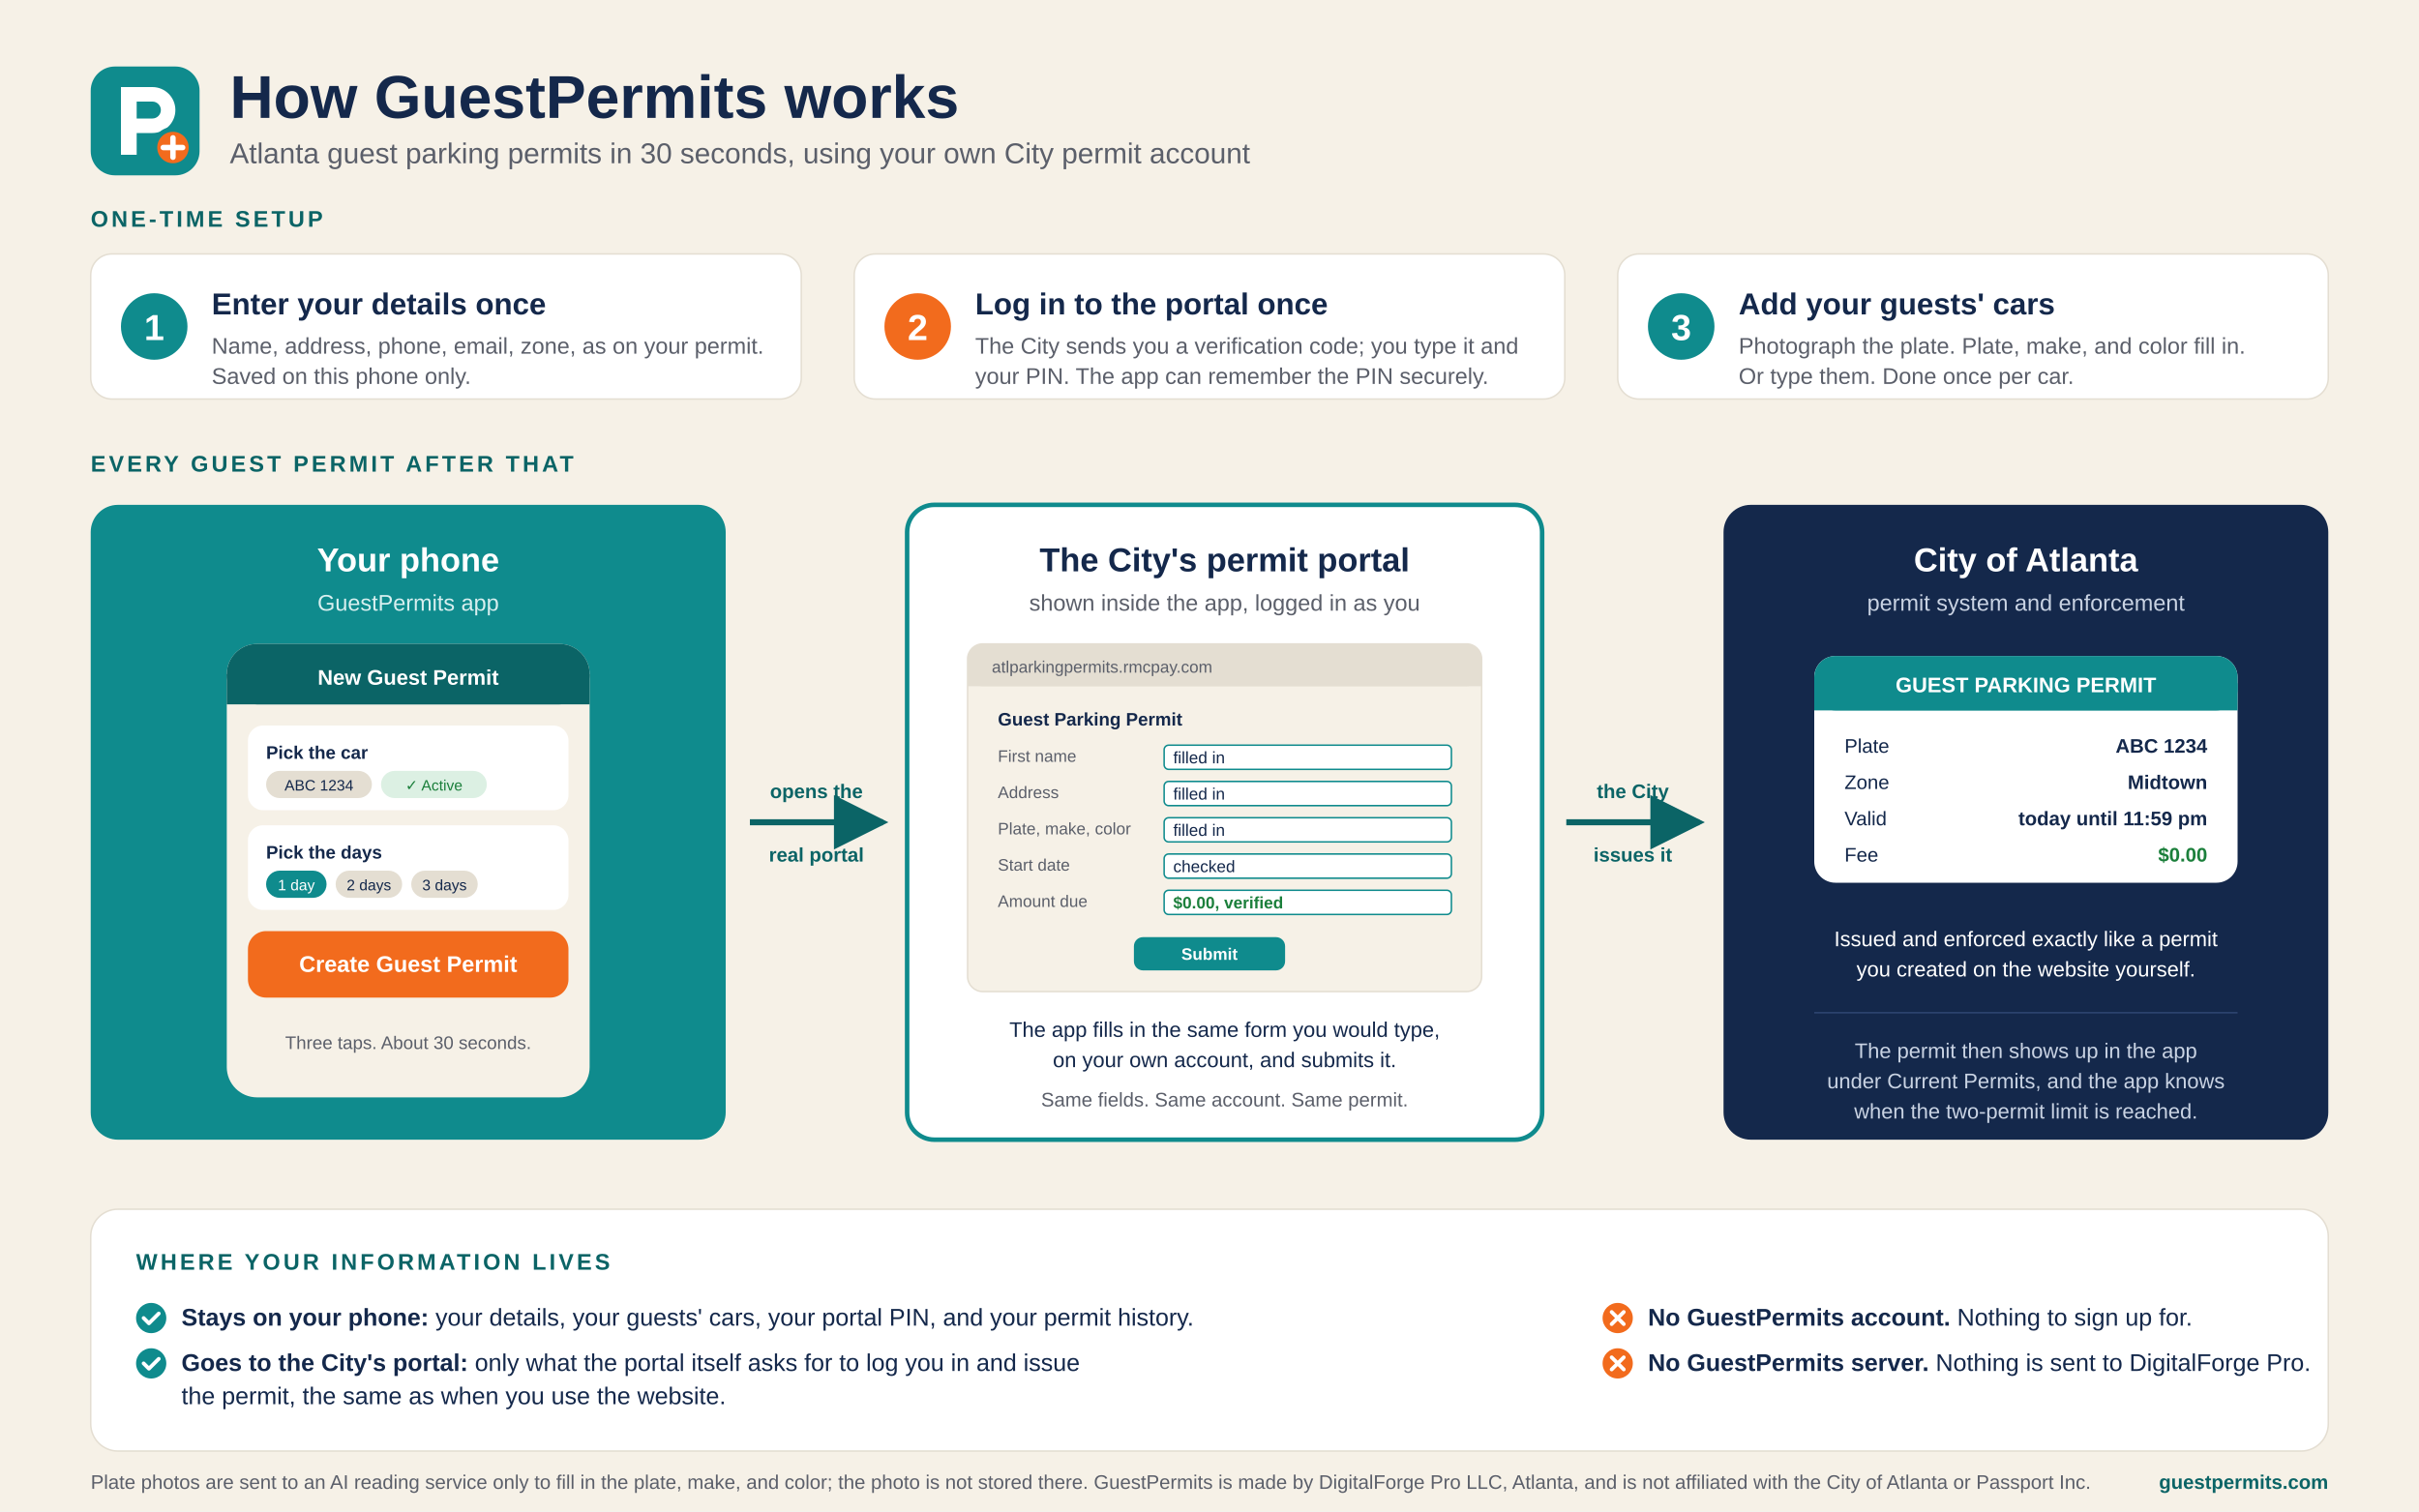
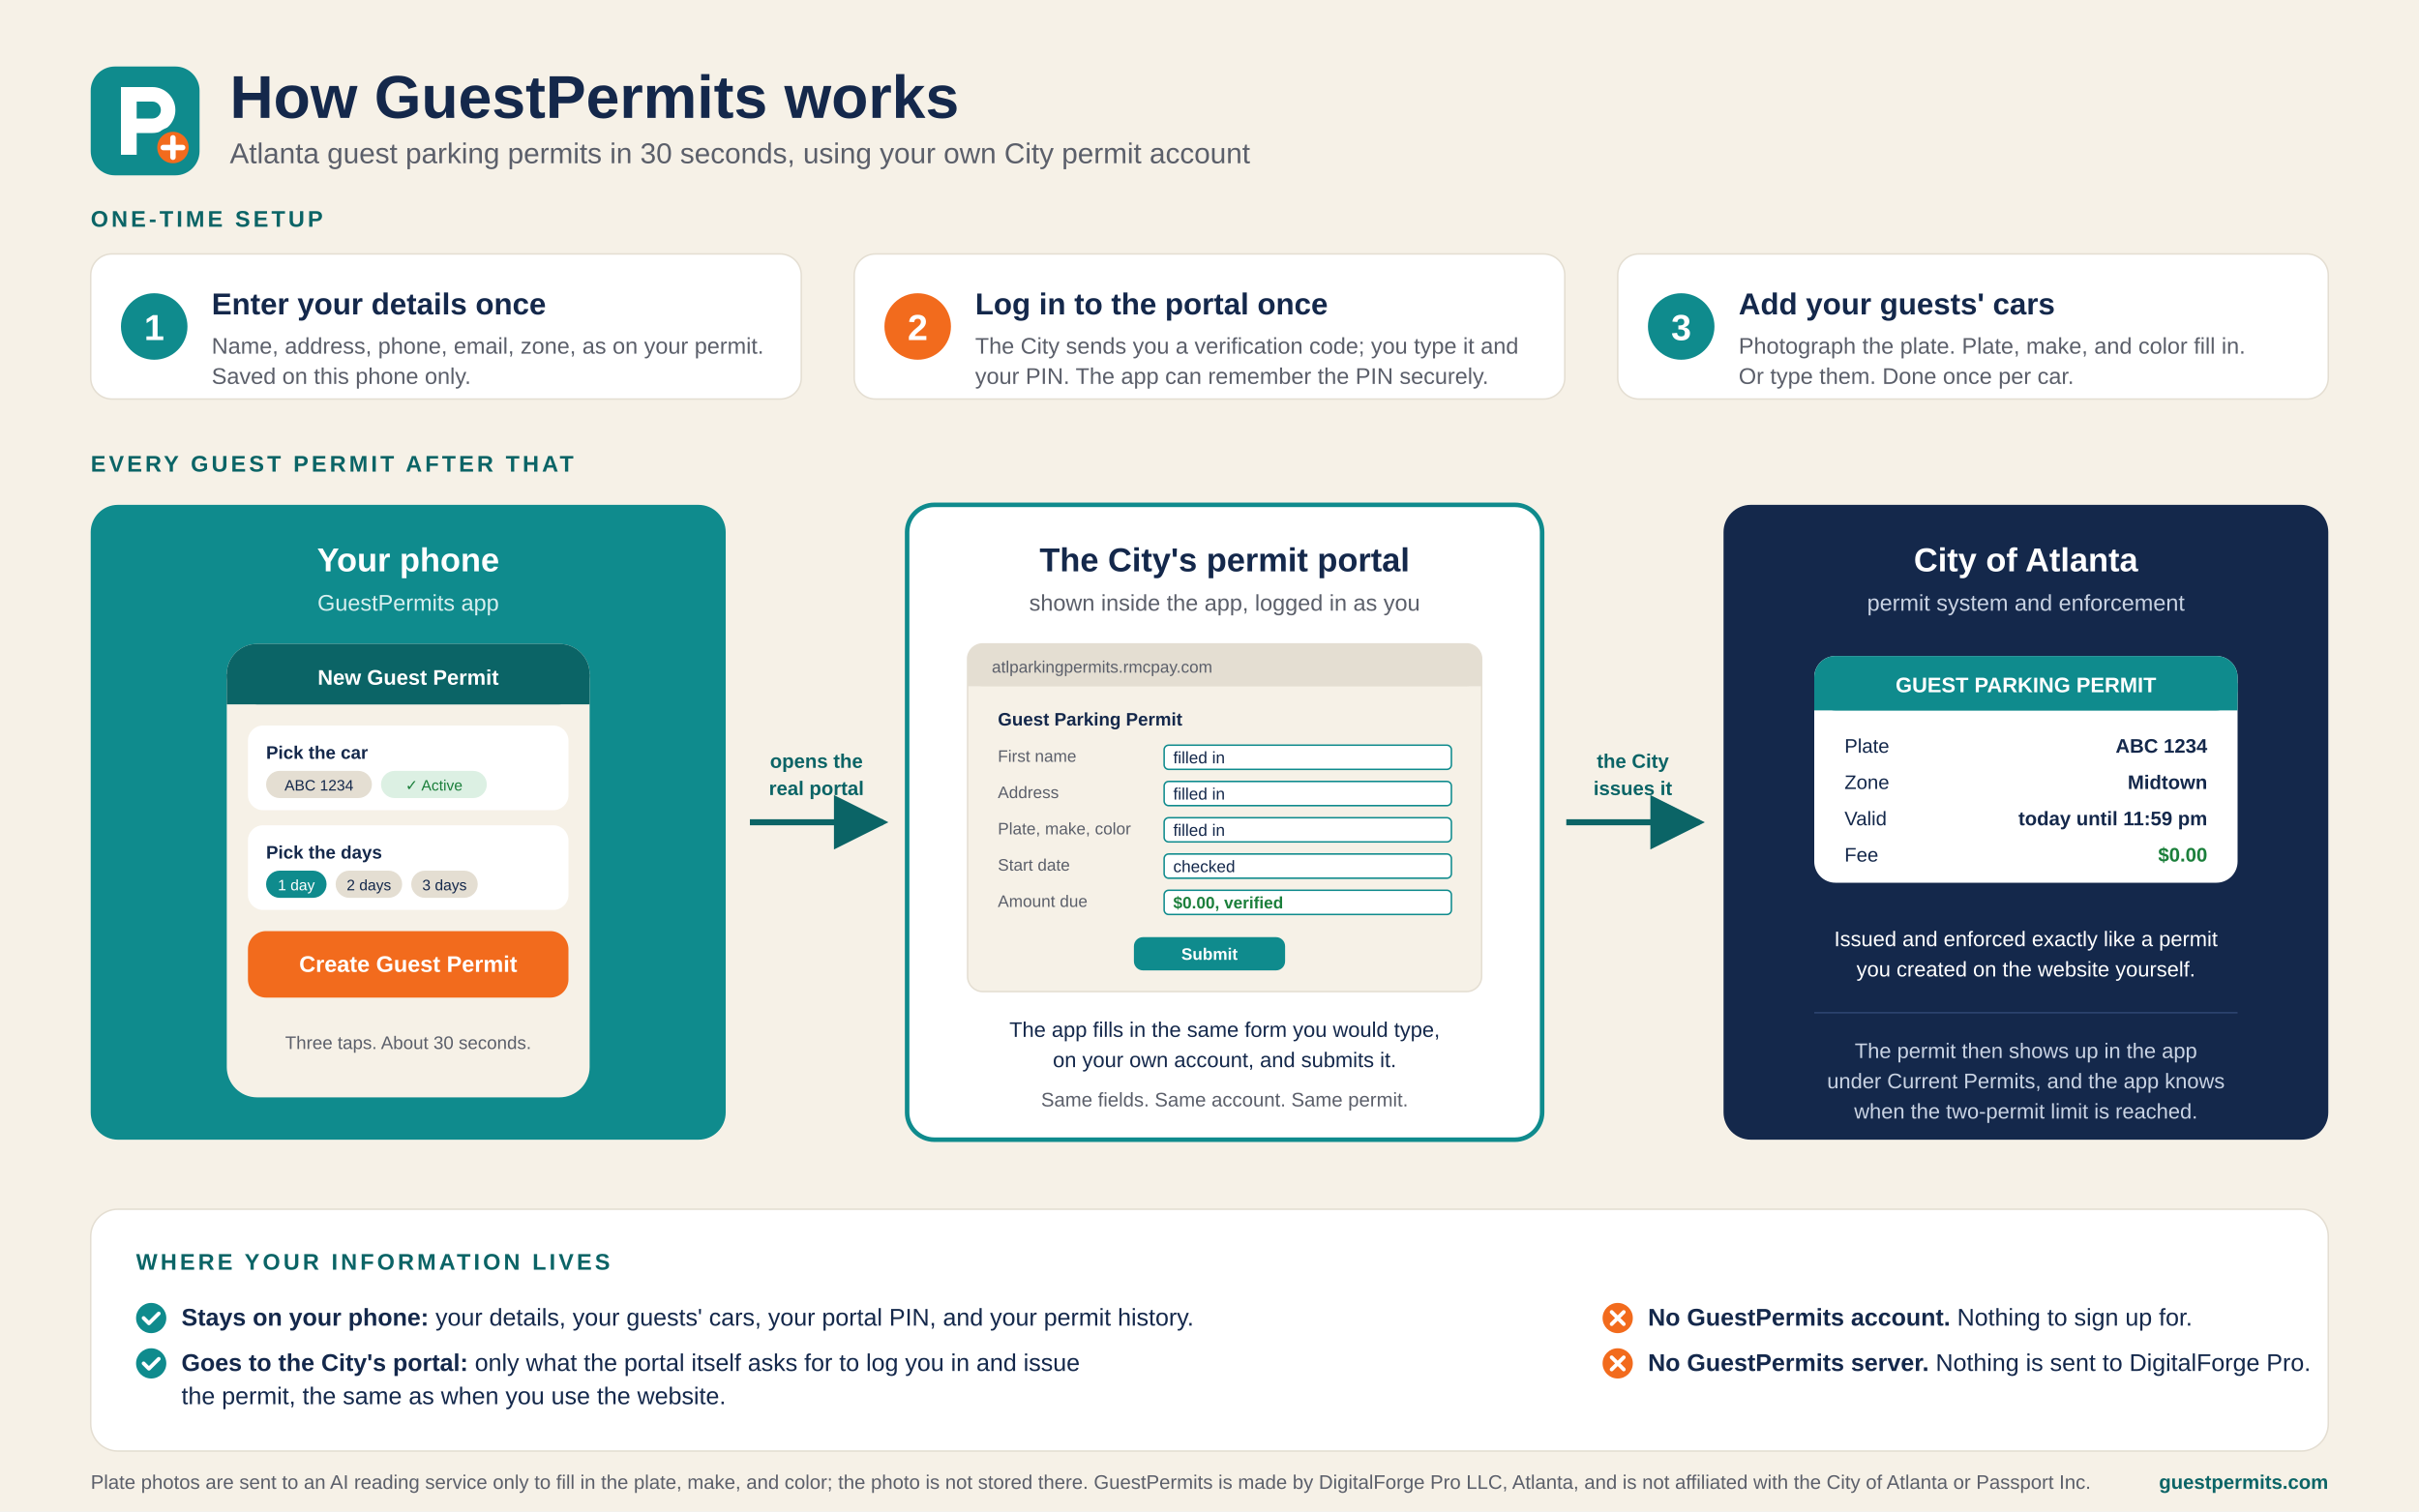
<svg xmlns="http://www.w3.org/2000/svg" viewBox="0 0 1600 1000" width="1600" height="1000" font-family="Segoe UI, Arial, Helvetica, sans-serif">
  <defs>
    <marker id="arrow" viewBox="0 0 10 10" refX="9" refY="5" markerWidth="9" markerHeight="9" orient="auto-start-reverse">
      <path d="M0 0 L10 5 L0 10 z" fill="#0B6466" />
    </marker>
  </defs>
  <rect width="1600" height="1000" fill="#F6F1E7" />
  <g transform="translate(60 44)">
    <g transform="scale(0.4)">
      <rect width="180" height="180" rx="40" fill="#0F8B8D" />
      <path fill="#FFFFFF" fill-rule="evenodd" d="M50 34h52a38 38 0 0 1 0 76H76v36H50zM76 58v28h26a14 14 0 0 0 0-28z" />
      <circle cx="136" cy="134" r="30" fill="#F26B1D" stroke="#0F8B8D" stroke-width="8" />
      <path d="M136 118v32M120 134h32" stroke="#FFFFFF" stroke-width="9" stroke-linecap="round" />
    </g>
    <text x="92" y="34" font-size="40" font-weight="700" fill="#14284B">How GuestPermits works</text>
    <text x="92" y="64" font-size="19" fill="#5B5F6A">Atlanta guest parking permits in 30 seconds, using your own City permit account</text>
  </g>
  <g transform="translate(60 150)">
    <text x="0" y="0" font-size="15" font-weight="700" fill="#0B6466" letter-spacing="2">ONE-TIME SETUP</text>
    <g transform="translate(0 18)">
      <rect width="470" height="96" rx="14" fill="#FFFFFF" stroke="#E4DED2" />
      <circle cx="42" cy="48" r="22" fill="#0F8B8D" />
      <text x="42" y="57" font-size="24" font-weight="700" fill="#FFFFFF" text-anchor="middle">1</text>
      <text x="80" y="40" font-size="20" font-weight="700" fill="#14284B">Enter your details once</text>
      <text x="80" y="66" font-size="15" fill="#5B5F6A">Name, address, phone, email, zone, as on your permit.</text>
      <text x="80" y="86" font-size="15" fill="#5B5F6A">Saved on this phone only.</text>
    </g>
    <g transform="translate(505 18)">
      <rect width="470" height="96" rx="14" fill="#FFFFFF" stroke="#E4DED2" />
      <circle cx="42" cy="48" r="22" fill="#F26B1D" />
      <text x="42" y="57" font-size="24" font-weight="700" fill="#FFFFFF" text-anchor="middle">2</text>
      <text x="80" y="40" font-size="20" font-weight="700" fill="#14284B">Log in to the portal once</text>
      <text x="80" y="66" font-size="15" fill="#5B5F6A">The City sends you a verification code; you type it and</text>
      <text x="80" y="86" font-size="15" fill="#5B5F6A">your PIN. The app can remember the PIN securely.</text>
    </g>
    <g transform="translate(1010 18)">
      <rect width="470" height="96" rx="14" fill="#FFFFFF" stroke="#E4DED2" />
      <circle cx="42" cy="48" r="22" fill="#0F8B8D" />
      <text x="42" y="57" font-size="24" font-weight="700" fill="#FFFFFF" text-anchor="middle">3</text>
      <text x="80" y="40" font-size="20" font-weight="700" fill="#14284B">Add your guests' cars</text>
      <text x="80" y="66" font-size="15" fill="#5B5F6A">Photograph the plate. Plate, make, and color fill in.</text>
      <text x="80" y="86" font-size="15" fill="#5B5F6A">Or type them. Done once per car.</text>
    </g>
  </g>
  <g transform="translate(60 312)">
    <text x="0" y="0" font-size="15" font-weight="700" fill="#0B6466" letter-spacing="2">EVERY GUEST PERMIT AFTER THAT</text>
    <g transform="translate(0 22)">
      <rect width="420" height="420" rx="18" fill="#0F8B8D" />
      <text x="210" y="44" font-size="22" font-weight="700" fill="#FFFFFF" text-anchor="middle">Your phone</text>
      <text x="210" y="70" font-size="15" fill="#D8EFEF" text-anchor="middle">GuestPermits app</text>
      <rect x="90" y="92" width="240" height="300" rx="20" fill="#F6F1E7" />
      <rect x="90" y="92" width="240" height="40" rx="20" fill="#0B6466" />
      <rect x="90" y="112" width="240" height="20" fill="#0B6466" />
      <text x="210" y="119" font-size="14" font-weight="700" fill="#FFFFFF" text-anchor="middle">New Guest Permit</text>
      <rect x="104" y="146" width="212" height="56" rx="10" fill="#FFFFFF" />
      <text x="116" y="168" font-size="12" font-weight="700" fill="#14284B">Pick the car</text>
      <rect x="116" y="176" width="70" height="18" rx="9" fill="#E4DED2" />
      <text x="151" y="189" font-size="10" fill="#14284B" text-anchor="middle">ABC 1234</text>
      <rect x="192" y="176" width="70" height="18" rx="9" fill="#DCF0E3" />
      <text x="227" y="189" font-size="10" fill="#1B7F3B" text-anchor="middle">✓ Active</text>
      <rect x="104" y="212" width="212" height="56" rx="10" fill="#FFFFFF" />
      <text x="116" y="234" font-size="12" font-weight="700" fill="#14284B">Pick the days</text>
      <rect x="116" y="242" width="40" height="18" rx="9" fill="#0F8B8D" />
      <text x="136" y="255" font-size="10" fill="#FFFFFF" text-anchor="middle">1 day</text>
      <rect x="162" y="242" width="44" height="18" rx="9" fill="#E4DED2" />
      <text x="184" y="255" font-size="10" fill="#14284B" text-anchor="middle">2 days</text>
      <rect x="212" y="242" width="44" height="18" rx="9" fill="#E4DED2" />
      <text x="234" y="255" font-size="10" fill="#14284B" text-anchor="middle">3 days</text>
      <rect x="104" y="282" width="212" height="44" rx="12" fill="#F26B1D" />
      <text x="210" y="309" font-size="15" font-weight="700" fill="#FFFFFF" text-anchor="middle">Create Guest Permit</text>
      <text x="210" y="360" font-size="12" fill="#5B5F6A" text-anchor="middle">Three taps. About 30 seconds.</text>
    </g>
    <g transform="translate(420 232)">
      <line x1="16" y1="0" x2="104" y2="0" stroke="#0B6466" stroke-width="4" marker-end="url(#arrow)" />
-       <text x="60" y="-16" font-size="13" font-weight="700" fill="#0B6466" text-anchor="middle">opens the</text>
-       <text x="60" y="26" font-size="13" font-weight="700" fill="#0B6466" text-anchor="middle">real portal</text>
+       <text x="60" y="-36" font-size="13" font-weight="700" fill="#0B6466" text-anchor="middle">opens the</text>
+       <text x="60" y="-18" font-size="13" font-weight="700" fill="#0B6466" text-anchor="middle">real portal</text>
    </g>
    <g transform="translate(540 22)">
      <rect width="420" height="420" rx="18" fill="#FFFFFF" stroke="#0F8B8D" stroke-width="3" />
      <text x="210" y="44" font-size="22" font-weight="700" fill="#14284B" text-anchor="middle">The City's permit portal</text>
      <text x="210" y="70" font-size="15" fill="#5B5F6A" text-anchor="middle">shown inside the app, logged in as you</text>
      <rect x="40" y="92" width="340" height="230" rx="10" fill="#F6F1E7" stroke="#E4DED2" />
      <rect x="40" y="92" width="340" height="28" rx="10" fill="#E4DED2" />
      <rect x="40" y="106" width="340" height="14" fill="#E4DED2" />
      <text x="56" y="111" font-size="11" fill="#5B5F6A">atlparkingpermits.rmcpay.com</text>
      <text x="60" y="146" font-size="12" font-weight="700" fill="#14284B">Guest Parking Permit</text>
      <g font-size="11" fill="#5B5F6A">
        <text x="60" y="170">First name</text>
        <rect x="170" y="159" width="190" height="16" rx="3" fill="#FFFFFF" stroke="#0F8B8D" />
        <text x="176" y="171" fill="#14284B">filled in</text>
        <text x="60" y="194">Address</text>
        <rect x="170" y="183" width="190" height="16" rx="3" fill="#FFFFFF" stroke="#0F8B8D" />
        <text x="176" y="195" fill="#14284B">filled in</text>
        <text x="60" y="218">Plate, make, color</text>
        <rect x="170" y="207" width="190" height="16" rx="3" fill="#FFFFFF" stroke="#0F8B8D" />
        <text x="176" y="219" fill="#14284B">filled in</text>
        <text x="60" y="242">Start date</text>
        <rect x="170" y="231" width="190" height="16" rx="3" fill="#FFFFFF" stroke="#0F8B8D" />
        <text x="176" y="243" fill="#14284B">checked</text>
        <text x="60" y="266">Amount due</text>
        <rect x="170" y="255" width="190" height="16" rx="3" fill="#FFFFFF" stroke="#0F8B8D" />
        <text x="176" y="267" fill="#1B7F3B" font-weight="700">$0.00, verified</text>
      </g>
      <rect x="150" y="286" width="100" height="22" rx="6" fill="#0F8B8D" />
      <text x="200" y="301" font-size="11" font-weight="700" fill="#FFFFFF" text-anchor="middle">Submit</text>
      <text x="210" y="352" font-size="14" fill="#14284B" text-anchor="middle">The app fills in the same form you would type,</text>
      <text x="210" y="372" font-size="14" fill="#14284B" text-anchor="middle">on your own account, and submits it.</text>
      <text x="210" y="398" font-size="13" fill="#5B5F6A" text-anchor="middle">Same fields. Same account. Same permit.</text>
    </g>
    <g transform="translate(960 232)">
      <line x1="16" y1="0" x2="104" y2="0" stroke="#0B6466" stroke-width="4" marker-end="url(#arrow)" />
-       <text x="60" y="-16" font-size="13" font-weight="700" fill="#0B6466" text-anchor="middle">the City</text>
-       <text x="60" y="26" font-size="13" font-weight="700" fill="#0B6466" text-anchor="middle">issues it</text>
+       <text x="60" y="-36" font-size="13" font-weight="700" fill="#0B6466" text-anchor="middle">the City</text>
+       <text x="60" y="-18" font-size="13" font-weight="700" fill="#0B6466" text-anchor="middle">issues it</text>
    </g>
    <g transform="translate(1080 22)">
      <rect width="400" height="420" rx="18" fill="#14284B" />
      <text x="200" y="44" font-size="22" font-weight="700" fill="#FFFFFF" text-anchor="middle">City of Atlanta</text>
      <text x="200" y="70" font-size="15" fill="#C9D3E3" text-anchor="middle">permit system and enforcement</text>
      <rect x="60" y="100" width="280" height="150" rx="14" fill="#FFFFFF" />
      <rect x="60" y="100" width="280" height="36" rx="14" fill="#0F8B8D" />
      <rect x="60" y="118" width="280" height="18" fill="#0F8B8D" />
      <text x="200" y="124" font-size="14" font-weight="700" fill="#FFFFFF" text-anchor="middle">GUEST PARKING PERMIT</text>
      <g font-size="13" fill="#14284B">
        <text x="80" y="164">Plate</text>
        <text x="320" y="164" text-anchor="end" font-weight="700">ABC 1234</text>
        <text x="80" y="188">Zone</text>
        <text x="320" y="188" text-anchor="end" font-weight="700">Midtown</text>
        <text x="80" y="212">Valid</text>
        <text x="320" y="212" text-anchor="end" font-weight="700">today until 11:59 pm</text>
        <text x="80" y="236">Fee</text>
        <text x="320" y="236" text-anchor="end" font-weight="700" fill="#1B7F3B">$0.00</text>
      </g>
      <text x="200" y="292" font-size="14" fill="#FFFFFF" text-anchor="middle">Issued and enforced exactly like a permit</text>
      <text x="200" y="312" font-size="14" fill="#FFFFFF" text-anchor="middle">you created on the website yourself.</text>
      <line x1="60" y1="336" x2="340" y2="336" stroke="#2E4470" />
      <text x="200" y="366" font-size="14" fill="#C9D3E3" text-anchor="middle">The permit then shows up in the app</text>
      <text x="200" y="386" font-size="14" fill="#C9D3E3" text-anchor="middle">under Current Permits, and the app knows</text>
      <text x="200" y="406" font-size="14" fill="#C9D3E3" text-anchor="middle">when the two-permit limit is reached.</text>
    </g>
  </g>
  <g transform="translate(60 800)">
    <rect width="1480" height="160" rx="18" fill="#FFFFFF" stroke="#E4DED2" />
    <text x="30" y="40" font-size="15" font-weight="700" fill="#0B6466" letter-spacing="2">WHERE YOUR INFORMATION LIVES</text>
    <g transform="translate(30 62)">
      <circle cx="10" cy="10" r="10" fill="#0F8B8D" />
      <path d="M5 10l3.5 3.5L15 7" stroke="#FFFFFF" stroke-width="2.5" fill="none" stroke-linecap="round" stroke-linejoin="round" />
      <text x="30" y="15" font-size="16" fill="#14284B">
        <tspan font-weight="700">Stays on your phone:</tspan> your details, your guests' cars, your portal PIN, and your permit history.</text>
    </g>
    <g transform="translate(30 92)">
      <circle cx="10" cy="10" r="10" fill="#0F8B8D" />
      <path d="M5 10l3.5 3.5L15 7" stroke="#FFFFFF" stroke-width="2.5" fill="none" stroke-linecap="round" stroke-linejoin="round" />
      <text x="30" y="15" font-size="16" fill="#14284B">
        <tspan font-weight="700">Goes to the City's portal:</tspan> only what the portal itself asks for to log you in and issue</text>
      <text x="30" y="37" font-size="16" fill="#14284B">the permit, the same as when you use the website.</text>
    </g>
    <g transform="translate(1000 62)">
      <circle cx="10" cy="10" r="10" fill="#F26B1D" />
      <path d="M6 6l8 8M14 6l-8 8" stroke="#FFFFFF" stroke-width="2.5" stroke-linecap="round" />
      <text x="30" y="15" font-size="16" fill="#14284B">
        <tspan font-weight="700">No GuestPermits account.</tspan> Nothing to sign up for.</text>
    </g>
    <g transform="translate(1000 92)">
      <circle cx="10" cy="10" r="10" fill="#F26B1D" />
      <path d="M6 6l8 8M14 6l-8 8" stroke="#FFFFFF" stroke-width="2.5" stroke-linecap="round" />
      <text x="30" y="15" font-size="16" fill="#14284B">
        <tspan font-weight="700">No GuestPermits server.</tspan> Nothing is sent to DigitalForge Pro.</text>
    </g>
  </g>
  <text x="60" y="985" font-size="13" fill="#5B5F6A">Plate photos are sent to an AI reading service only to fill in the plate, make, and color; the photo is not stored there. GuestPermits is made by DigitalForge Pro LLC, Atlanta, and is not affiliated with the City of Atlanta or Passport Inc.</text>
  <text x="1540" y="985" font-size="13" fill="#0B6466" text-anchor="end" font-weight="700">guestpermits.com</text>
</svg>
